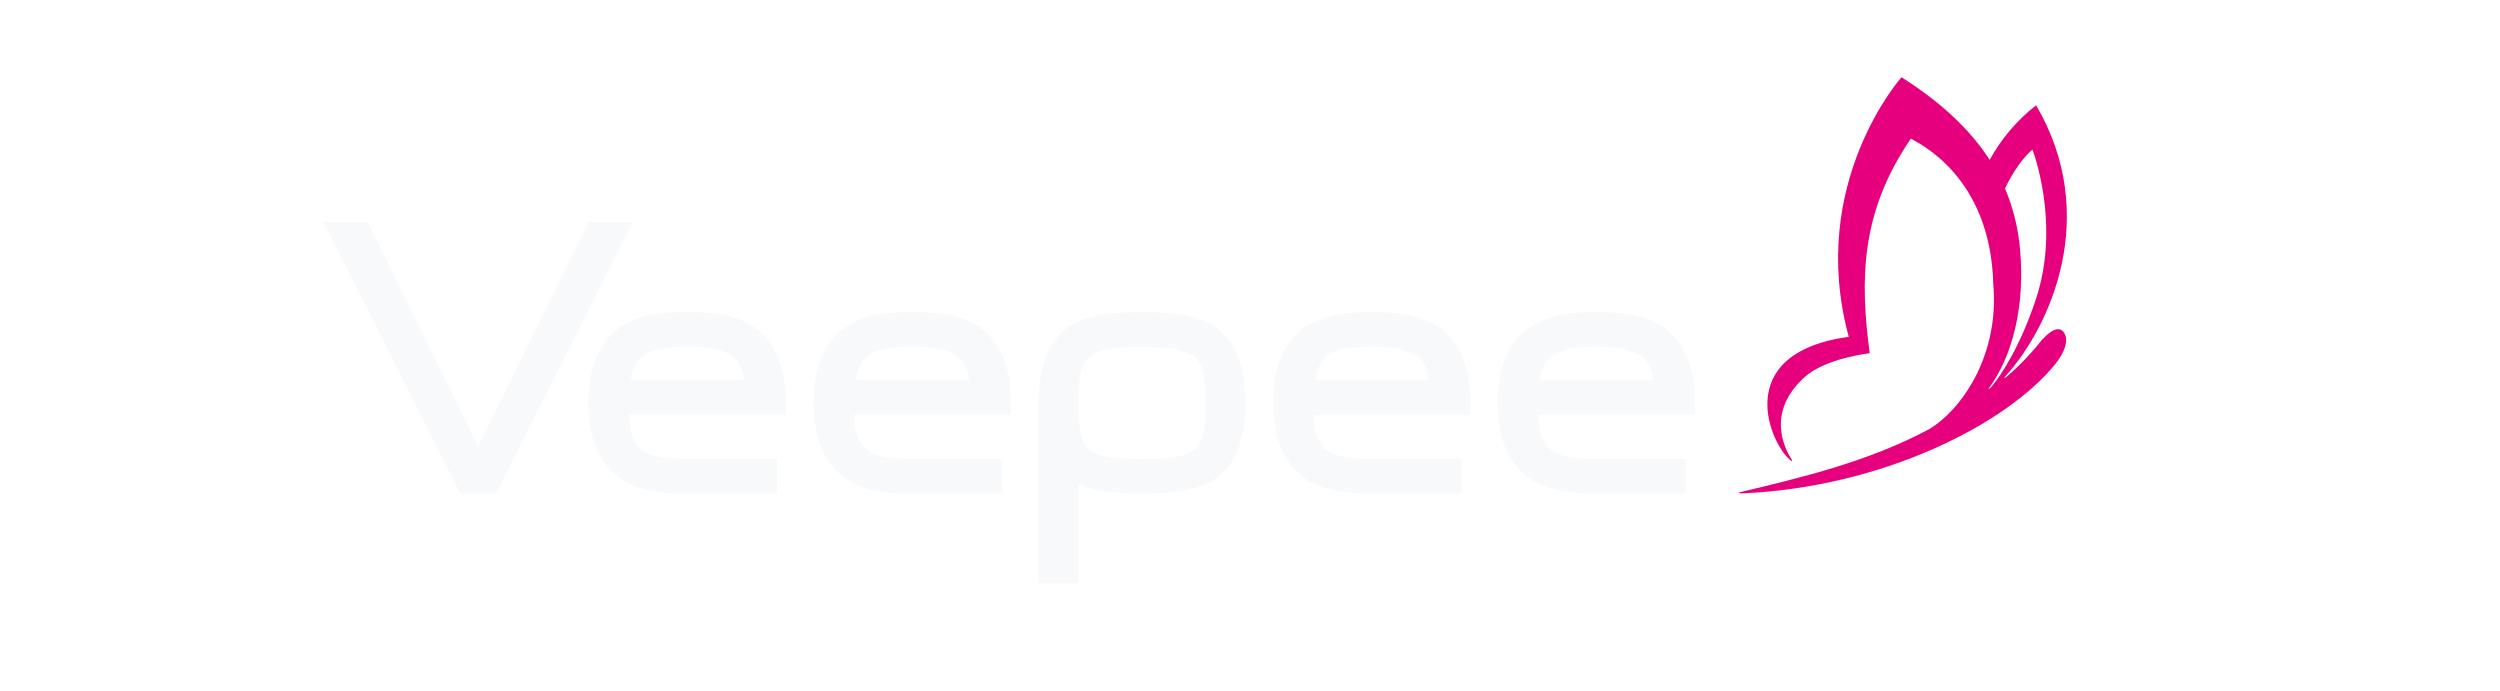
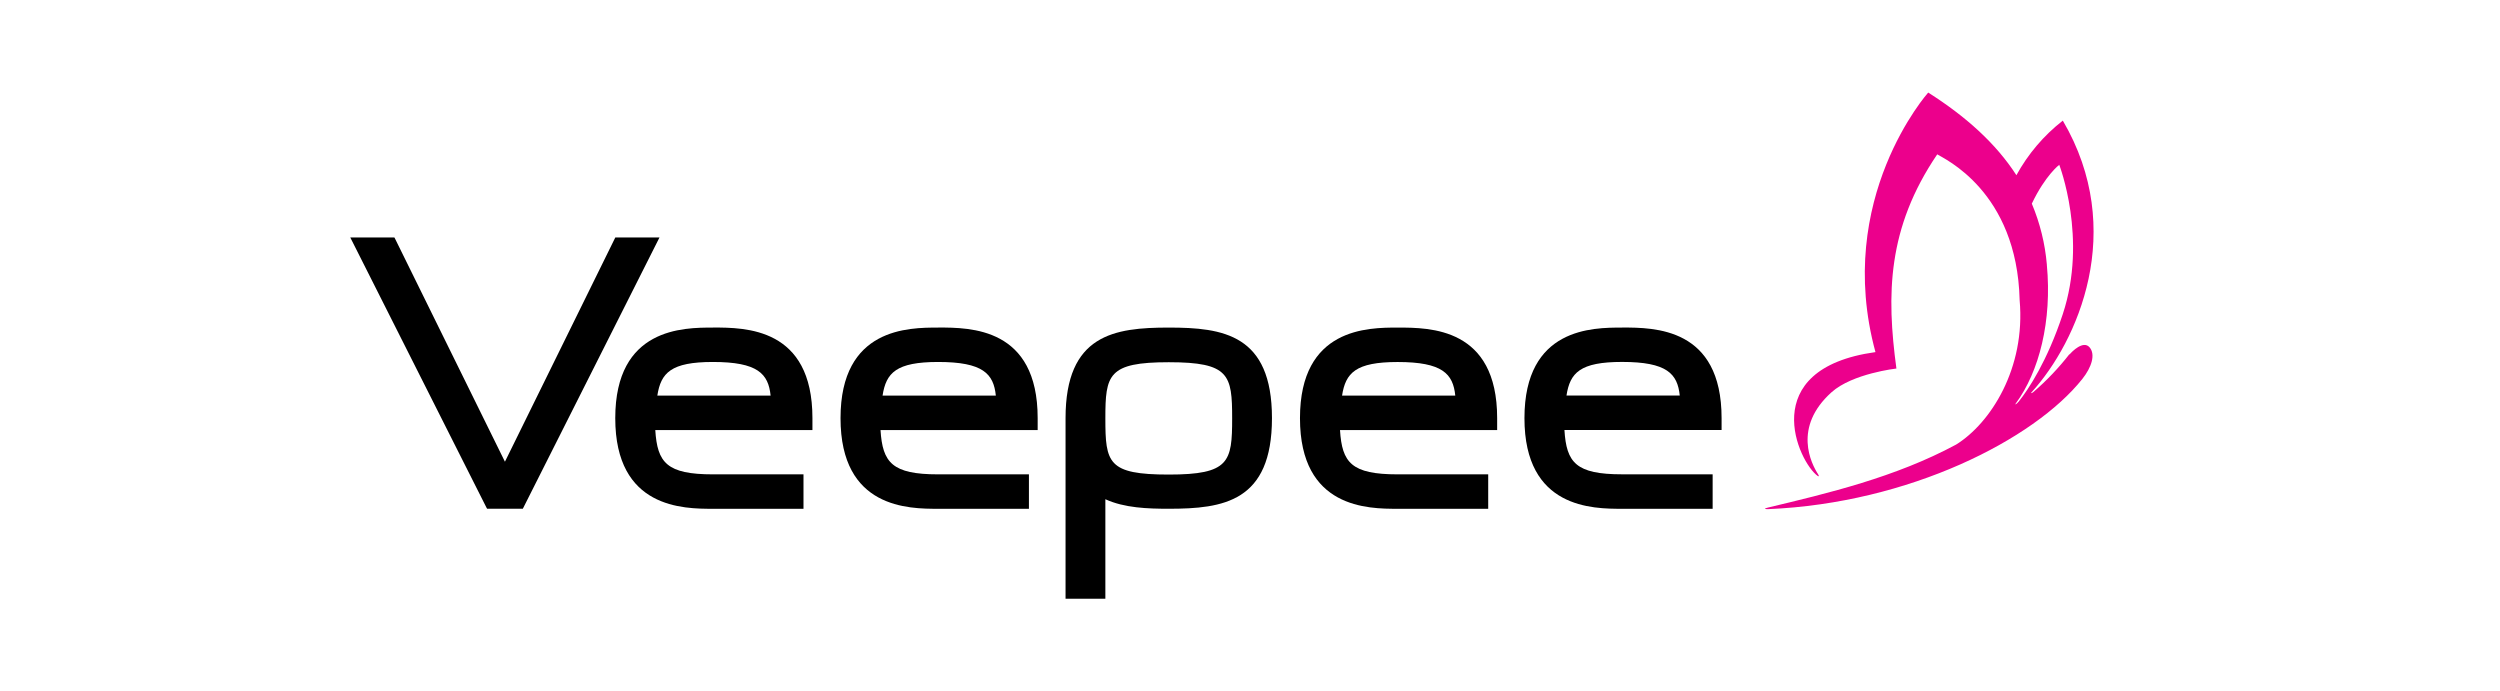
<svg xmlns="http://www.w3.org/2000/svg" viewBox="0 0 595.28 164.53">
  <defs>
-     <style>.cls-1{fill:#f8f9fa;}.cls-2{fill:#e6007e;}</style>
+     <style>.cls-1{fill:#ec008c;}</style>
  </defs>
  <g id="LOGO_VP" data-name="LOGO VP">
-     <path class="cls-1" d="M271.93,74.34c-12.94,0-24.57,1.65-24.57,21.57v43h9.48V115.22c4.53,2.09,10.14,2.27,15.09,2.27,13,0,24.58-1.65,24.58-21.58s-11.62-21.57-24.58-21.57m0,35c-14.49,0-15.09-2.77-15.09-13.38,0-10.38.64-13.37,15.09-13.37s15.1,3,15.1,13.37-.65,13.38-15.1,13.38" />
-     <polygon class="cls-1" points="140.15 52.9 113.87 106.3 87.7 53.17 87.55 52.9 77.05 52.9 109.48 117.23 109.63 117.49 118.13 117.49 150.67 52.9 140.15 52.9" />
-     <path class="cls-1" d="M379.88,74.34c-7,0-23.25,0-23.25,21.57s16.3,21.58,23.25,21.58h21.56v-8.21H379.88c-11,0-13.25-2.77-13.73-10.55h37.42V95.91c0-21.57-16-21.57-23.69-21.57m-13.24,16.2c.84-5.42,3.22-8,13.24-8,10.68,0,13.2,2.81,13.73,8Z" />
-     <path class="cls-1" d="M326.44,74.34c-7,0-23.26,0-23.26,21.57s16.3,21.58,23.26,21.58H348v-8.2H326.44c-11,0-13.25-2.77-13.73-10.55h37.42V95.91c0-21.57-16-21.57-23.69-21.57M313.2,90.54c.84-5.42,3.23-8,13.24-8,10.68,0,13.2,2.81,13.72,8Z" />
-     <path class="cls-1" d="M217,74.34c-7,0-23.25,0-23.25,21.57s16.29,21.58,23.25,21.58h21.56v-8.2H217c-10.95,0-13.24-2.77-13.73-10.55h37.42V95.91c0-21.57-16-21.57-23.69-21.57m-13.24,16.2c.84-5.42,3.23-8,13.24-8,10.68,0,13.2,2.81,13.73,8Z" />
-     <path class="cls-1" d="M163.4,74.34c-7,0-23.26,0-23.26,21.57s16.3,21.58,23.26,21.58H185v-8.2H163.4c-11,0-13.24-2.77-13.73-10.55H187.1V95.91c0-21.57-16-21.57-23.69-21.57m-13.24,16.2c.85-5.42,3.23-8,13.24-8,10.68,0,13.2,2.81,13.73,8Z" />
-     <path class="cls-2" d="M486.43,80.64a63.24,63.24,0,0,1-8.63,9.07c-.44.35-.72.33-.38,0,10.9-12,22.74-38.5,7.4-64.64a42.16,42.16,0,0,0-11.05,13c-4.91-7.61-12.06-14-21-19.68,0,0-22.51,25.24-12.56,61.8-28.72,4-18.29,26.29-13.74,29.5.21.15.39.07.1-.38-1.62-2.49-6.13-11.2,3.18-19.56,5-4.48,15.45-5.65,15.45-5.65C442.86,66.46,443,50.6,455,33c1.52,1,19,8.73,19.62,34.7,1.46,16.29-6.95,29.33-15.11,34.4-14.46,7.8-30.69,11.63-44.79,15-1.2.28-.73.41.07.38,33.51-1.42,63.3-16.58,74.76-31,2.21-2.78,3.19-5.84,1.71-7.54s-4.18,1-4.78,1.75M481,59.38a47.94,47.94,0,0,0-3.58-14.51c3.22-6.75,6.53-9.25,6.53-9.25s6.81,17.54.84,35.57c-3.7,11.15-8.12,17.89-10.49,20.78-.53.65-1,.85-.71.46,5.59-7.58,8.66-19.63,7.41-33" />
+     <path d="M278.29,78c-12.94,0-24.57,1.65-24.57,21.57v43h9.48V118.87c4.53,2.09,10.14,2.27,15.09,2.27,13,0,24.58-1.65,24.58-21.58S291.24,78,278.29,78m0,35c-14.49,0-15.09-2.77-15.09-13.38,0-10.38.64-13.37,15.09-13.37s15.1,3,15.1,13.37-.65,13.38-15.1,13.38" />
+     <polygon points="146.51 56.55 120.23 109.94 94.06 56.82 93.91 56.55 83.41 56.55 115.84 120.88 115.99 121.14 124.49 121.14 157.03 56.55 146.51 56.55" />
+     <path d="M386.24,78c-7,0-23.25,0-23.25,21.57s16.3,21.58,23.25,21.58H407.8v-8.21H386.24c-11,0-13.25-2.77-13.73-10.55h37.42V99.56c0-21.57-16-21.57-23.69-21.57M373,94.18c.84-5.42,3.22-8,13.24-8,10.68,0,13.2,2.81,13.73,8Z" />
+     <path d="M332.8,78c-7,0-23.26,0-23.26,21.57s16.3,21.58,23.26,21.58h21.56v-8.2H332.8c-11,0-13.25-2.77-13.73-10.55h37.42V99.56C356.49,78,340.49,78,332.8,78m-13.24,16.2c.84-5.42,3.23-8,13.24-8,10.68,0,13.2,2.81,13.72,8Z" />
+     <path d="M223.39,78c-7,0-23.25,0-23.25,21.57s16.29,21.58,23.25,21.58H245v-8.2H223.39c-10.95,0-13.24-2.77-13.73-10.55h37.42V99.56c0-21.57-16-21.57-23.69-21.57m-13.24,16.2c.84-5.42,3.23-8,13.24-8,10.68,0,13.2,2.81,13.73,8Z" />
+     <path d="M169.76,78c-7,0-23.26,0-23.26,21.57s16.3,21.58,23.26,21.58h21.56v-8.2H169.76c-11,0-13.24-2.77-13.73-10.55h37.42V99.56c0-21.57-16-21.57-23.69-21.57m-13.24,16.2c.85-5.42,3.23-8,13.24-8,10.68,0,13.2,2.81,13.73,8Z" />
+     <path class="cls-1" d="M492.79,84.29a63.24,63.24,0,0,1-8.63,9.07c-.44.35-.72.33-.38,0,10.9-12,22.74-38.5,7.4-64.64a42.16,42.16,0,0,0-11.05,13c-4.91-7.61-12.06-14-21-19.68,0,0-22.51,25.24-12.56,61.8-28.72,4-18.29,26.29-13.74,29.5.21.15.39.07.1-.38-1.62-2.49-6.13-11.2,3.18-19.56,5-4.48,15.45-5.65,15.45-5.65-2.38-17.56-2.21-33.42,9.72-51,1.52,1,19,8.73,19.62,34.7,1.46,16.29-6.95,29.33-15.11,34.4-14.46,7.8-30.69,11.63-44.79,15-1.2.28-.73.41.07.38,33.51-1.42,63.3-16.58,74.76-31,2.21-2.78,3.19-5.84,1.71-7.54s-4.18,1-4.78,1.75M487.38,63a47.94,47.94,0,0,0-3.58-14.51c3.22-6.75,6.53-9.25,6.53-9.25s6.81,17.54.84,35.57C487.47,86,483,92.72,480.68,95.62c-.53.65-1,.85-.71.46,5.59-7.58,8.66-19.63,7.41-33" />
  </g>
</svg>
